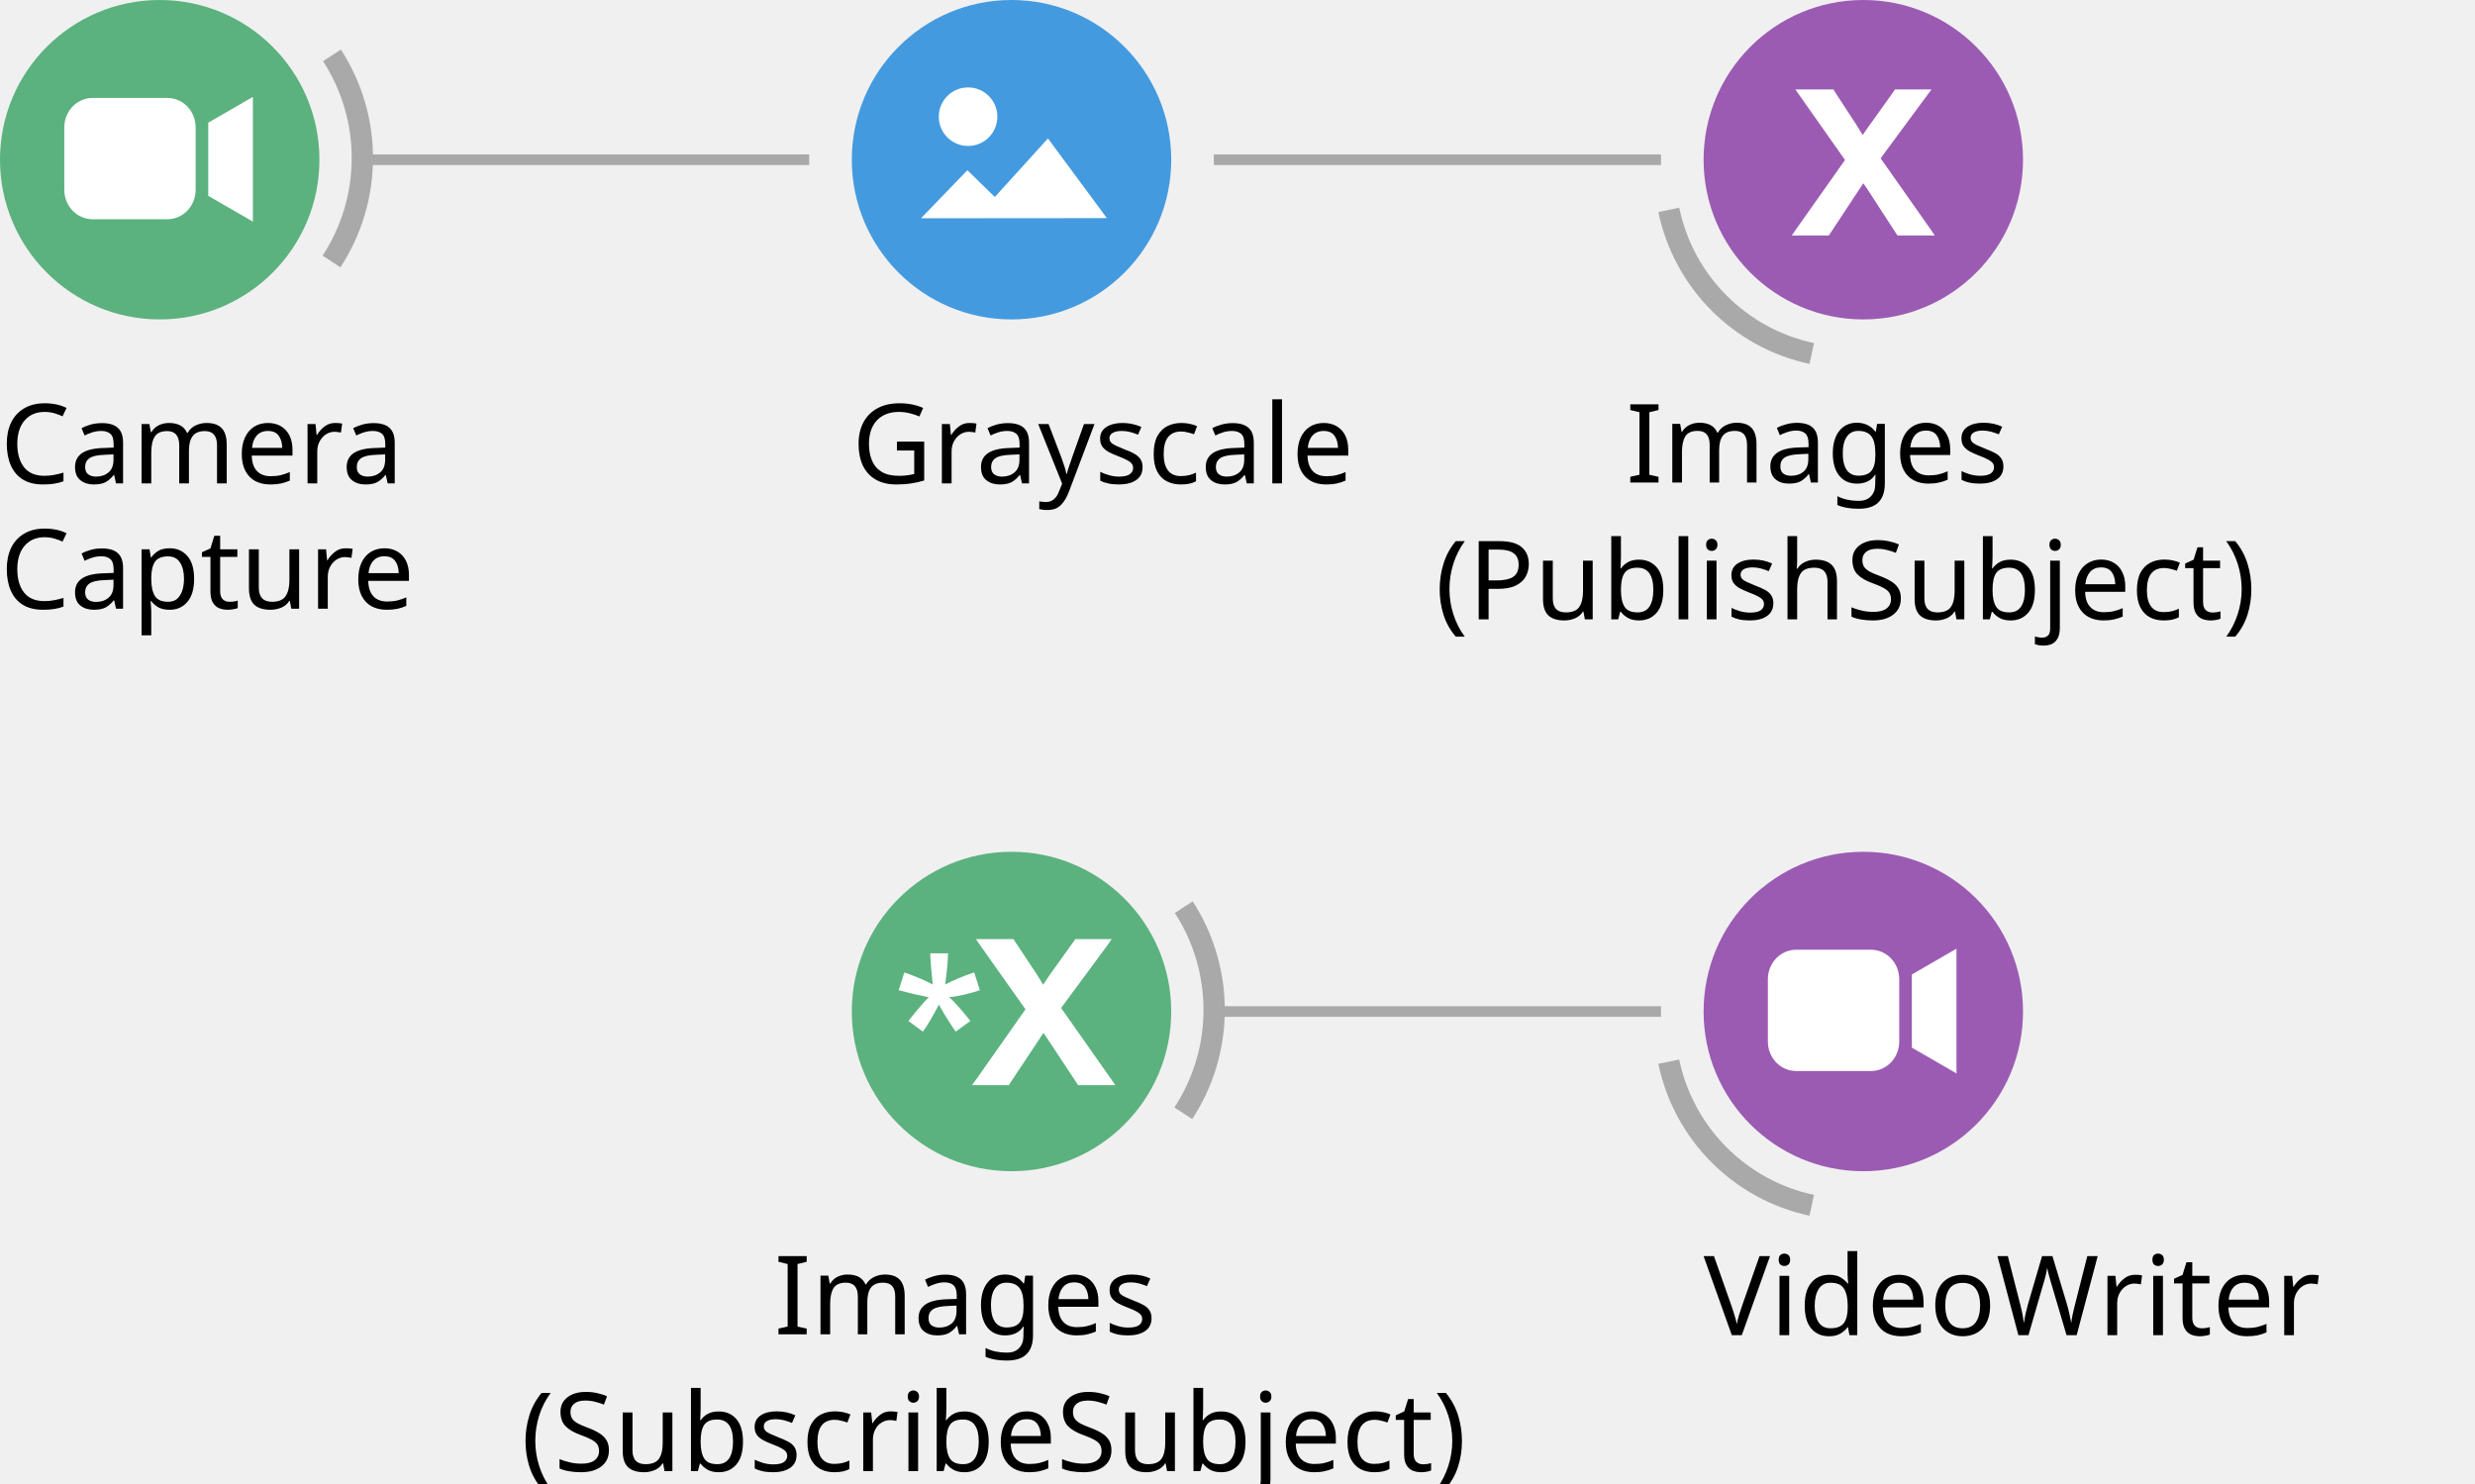
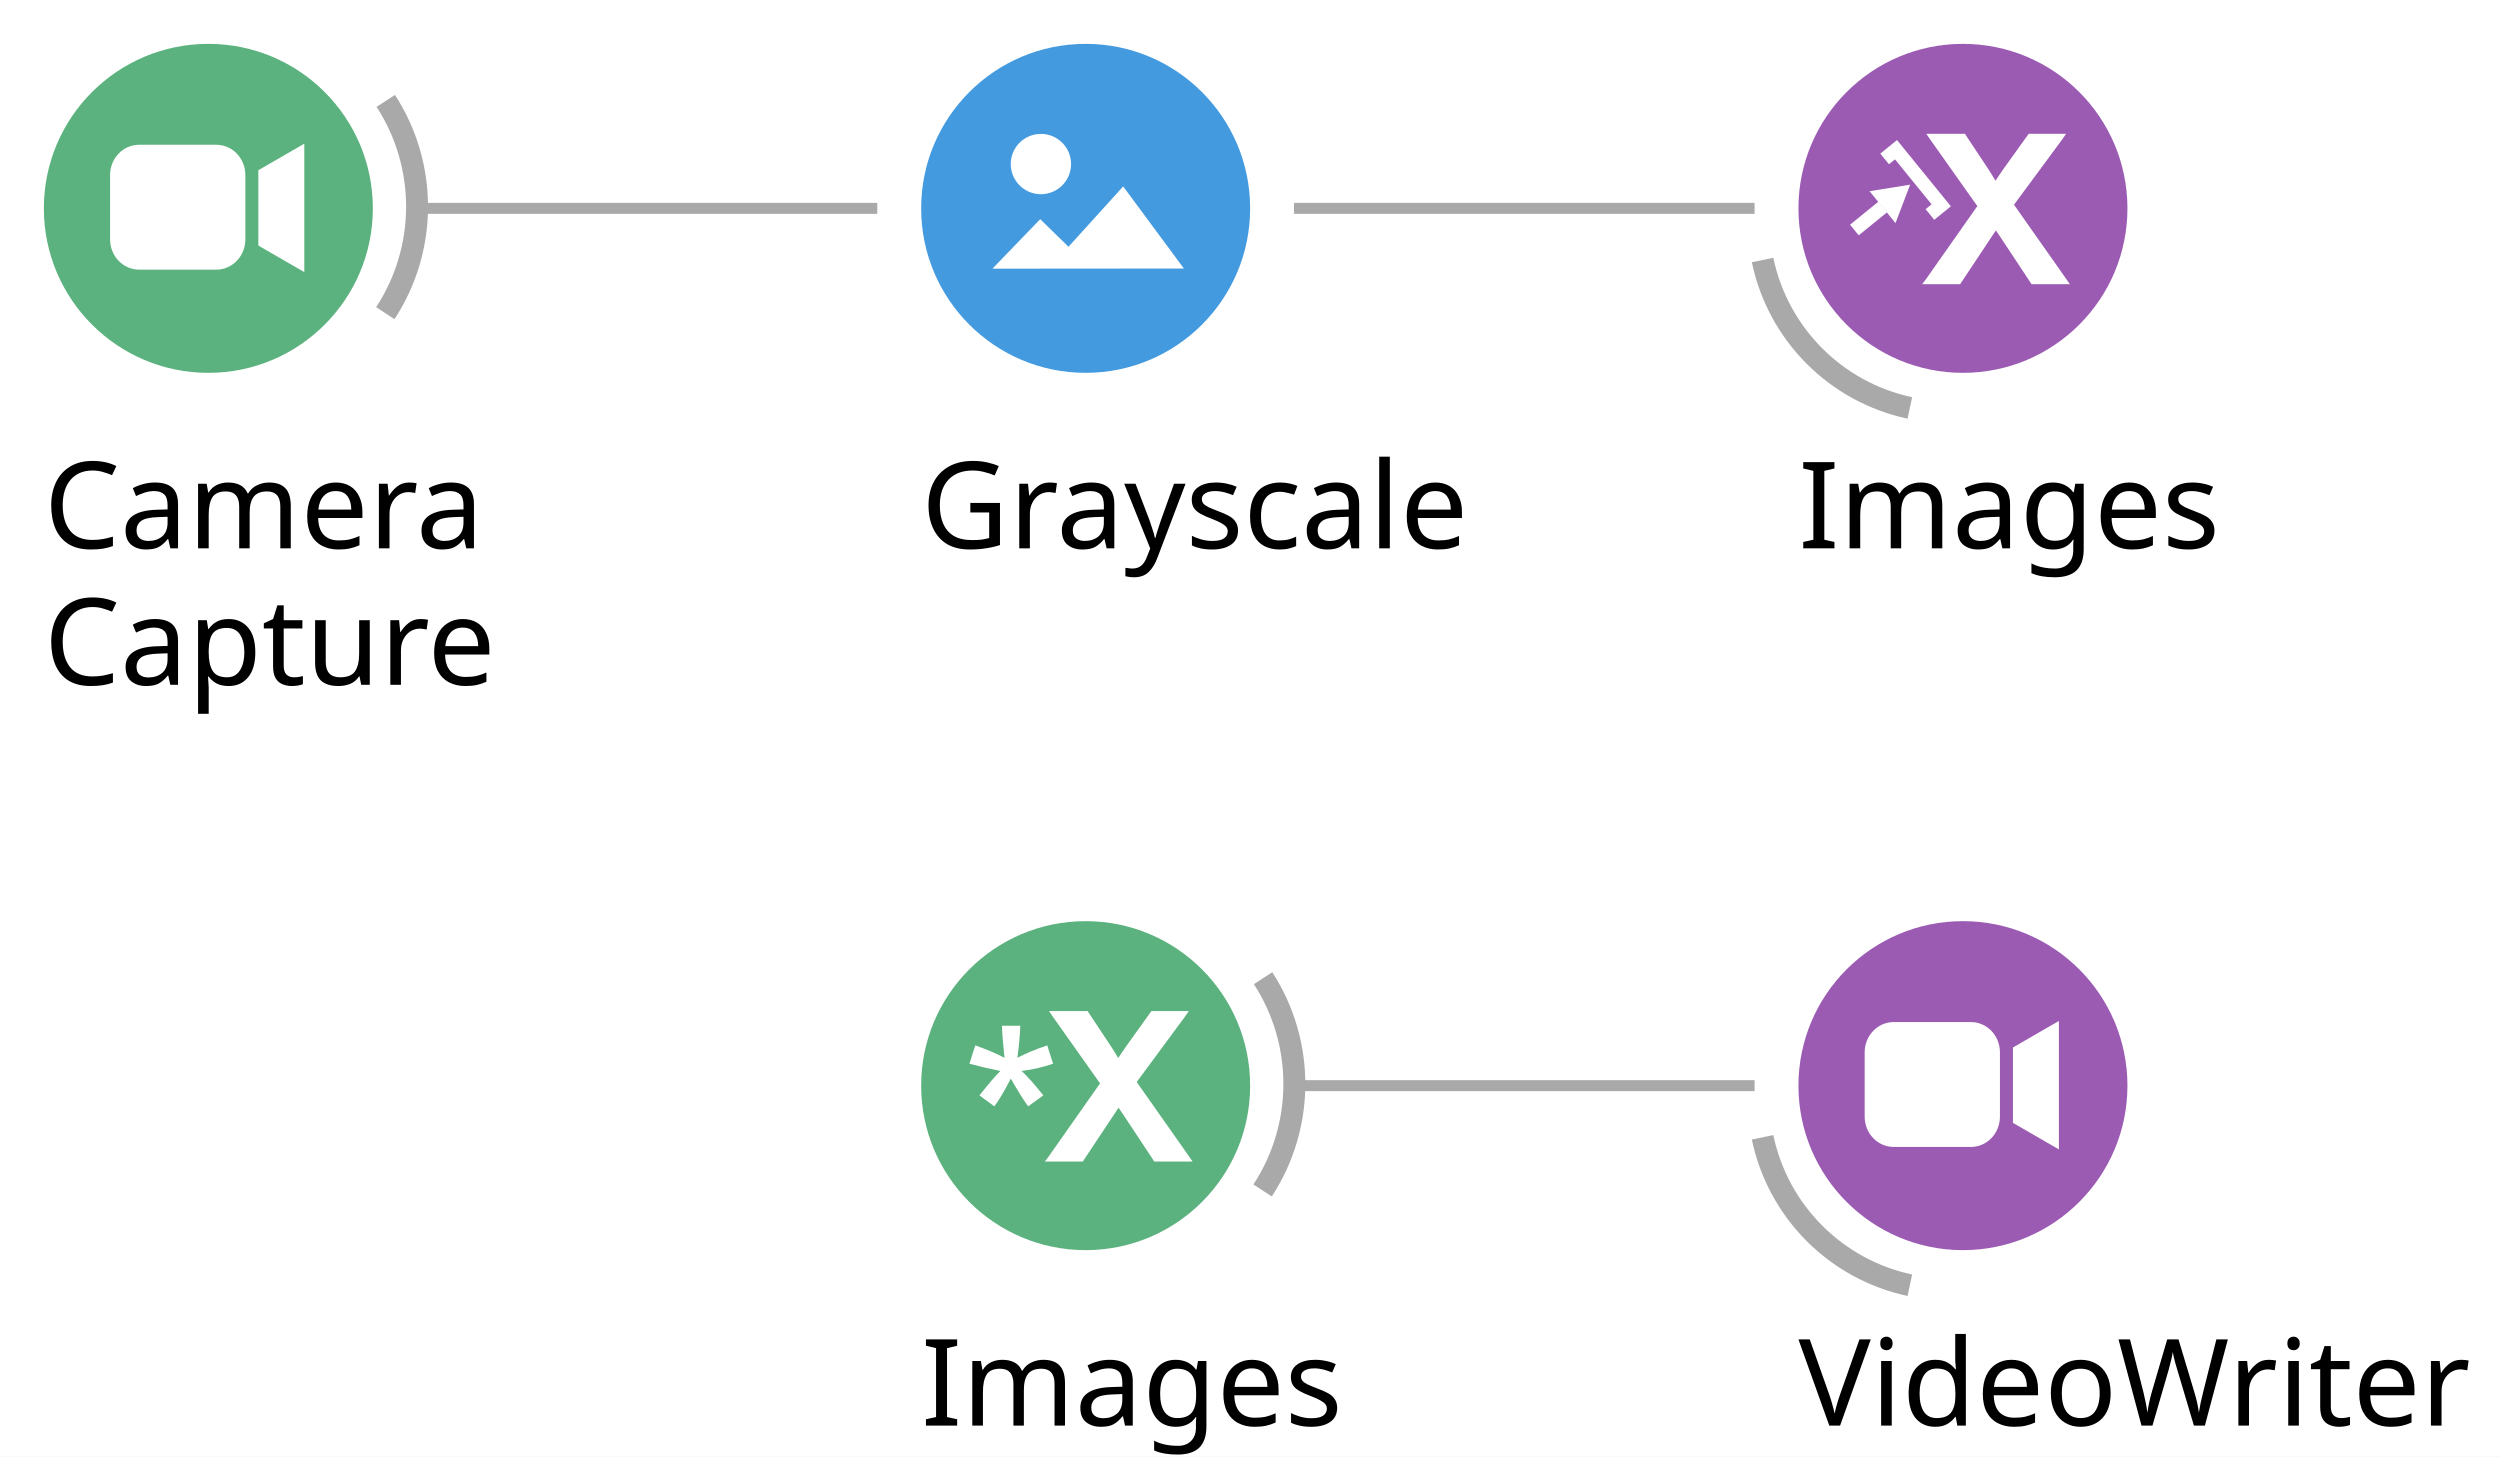
- <svg xmlns="http://www.w3.org/2000/svg" width="379.867" height="227.727" id="SvgGdi_output" version="1.1">
-   <line y1="24.513" style="opacity:1;fill:none;stroke:#a9a9a9;stroke-width:1.634;stroke-linecap:butt;stroke-linejoin:miter;stroke-miterlimit:9;shape-rendering:auto" id="371" y2="24.513" x2="254.934" x1="186.298" />
-   <line y1="155.248" style="opacity:1;fill:none;stroke:#a9a9a9;stroke-width:1.634;stroke-linecap:butt;stroke-linejoin:miter;stroke-miterlimit:9;shape-rendering:auto" id="372" y2="155.248" x2="254.934" x1="186.298" />
-   <line y1="24.513" style="opacity:1;fill:none;stroke:#a9a9a9;stroke-width:1.634;stroke-linecap:butt;stroke-linejoin:miter;stroke-miterlimit:9;shape-rendering:auto" id="373" y2="24.513" x2="124.199" x1="55.563" />
-   <path d="M 278.071,54.255 C 267.036,51.9 258.43,43.256 256.125,32.21" id="374" style="opacity:1;fill:none;stroke:#a9a9a9;stroke-width:3.268;stroke-linecap:butt;stroke-linejoin:miter;stroke-miterlimit:9;shape-rendering:auto" />
-   <circle r="24.513" cy="24.513" cx="285.984" id="375" style="opacity:1;fill:#9b5bb3;stroke:none;stroke-width:1.634;shape-rendering:auto" />
-   <path d="m 275.566,13.727 0.562,0.817 7.047,10.009 -7.609,10.775 -0.562,0.817 h 5.669 l 0.153,-0.204 5.158,-7.814 0.766,1.124 4.341,6.69 0.153,0.204 h 5.72 l -0.562,-0.817 -7.762,-11.031 7.201,-9.754 0.613,-0.817 h -5.617 l -0.153,0.255 -3.575,5.005 -0.051,0.051 c -0.353,0.487 -0.777,1.1 -1.175,1.685 -0.322,-0.53 -0.628,-1.051 -1.072,-1.736 l -3.268,-5.005 -0.153,-0.255 h -4.8 z" id="376" style="opacity:1;fill:#ffffff;fill-rule:evenodd;stroke:none;stroke-width:1.634;shape-rendering:auto" />
-   <path d="m 278.071,184.991 c -11.035,-2.355 -19.641,-10.999 -21.946,-22.045" id="389" style="opacity:1;fill:none;stroke:#a9a9a9;stroke-width:3.268;stroke-linecap:butt;stroke-linejoin:miter;stroke-miterlimit:9;shape-rendering:auto" />
-   <circle r="24.513" cy="155.248" cx="285.984" id="390" style="opacity:1;fill:#9b5bb3;stroke:none;stroke-width:1.634;shape-rendering:auto" />
-   <path d="m 300.283,145.607 -6.849,3.957 v 11.231 l 6.849,3.956 z" id="391" style="opacity:1;fill:#ffffff;fill-rule:evenodd;stroke:none;stroke-width:1.634;shape-rendering:auto" />
-   <path d="m 275.676,145.77 h 11.483 c 2.403,0 4.338,2.016 4.338,4.52 v 9.572 c 0,2.504 -1.935,4.52 -4.338,4.52 h -11.483 c -2.403,0 -4.338,-2.016 -4.338,-4.52 v -9.572 c 0,-2.504 1.935,-4.52 4.338,-4.52 z" id="392" style="opacity:1;fill:#ffffff;fill-rule:evenodd;stroke:none;stroke-width:1.634;shape-rendering:auto" />
-   <text clip-path="url(#395_text_clipper)" style="font-size:13px;font-family:'Microsoft Sans Serif';opacity:1;fill:#000000;stroke:none;shape-rendering:auto" id="393" y="148.75" x="205" transform="matrix(1.307354,0,0,1.307354,-6.53677,-6.53677)">
-     <tspan dy="9.75pt" id="397">VideoWriter</tspan>
-   </text>
-   <circle r="24.513" style="opacity:1;fill:#449adf;stroke:none;stroke-width:1.634;shape-rendering:auto" cy="24.513" cx="155.248" id="399" />
-   <path d="m 160.84,21.245 -8.149,8.989 -4.216,-4.108 -7.118,7.376 28.528,-0.023 z" id="400" style="opacity:1;fill:#ffffff;fill-rule:evenodd;stroke:none;stroke-width:1.634;shape-rendering:auto" />
-   <circle r="4.494" style="opacity:1;fill:#ffffff;stroke:none;stroke-width:1.634;shape-rendering:auto" cy="17.911" cx="148.581" id="401" />
-   <text clip-path="url(#404_text_clipper)" style="font-size:13px;font-family:'Microsoft Sans Serif';opacity:1;fill:#000000;stroke:none;shape-rendering:auto" id="402" y="48.75" x="105" transform="matrix(1.307354,0,0,1.307354,-6.53677,-6.53677)">
-     <tspan dy="9.75pt" id="406">Grayscale</tspan>
-   </text>
-   <path d="m 181.688,139.233 c 6.242,9.628 6.214,22.032 -0.071,31.633" id="408" style="opacity:1;fill:none;stroke:#a9a9a9;stroke-width:3.268;stroke-linecap:butt;stroke-linejoin:miter;stroke-miterlimit:9;shape-rendering:auto" />
-   <circle r="24.513" cy="155.248" cx="155.248" id="409" style="opacity:1;fill:#5bb27e;stroke:none;stroke-width:1.634;shape-rendering:auto" />
-   <path d="m 137.93,151.98 0.867,-2.735 c 1.998,0.719 3.45,1.342 4.355,1.868 -0.239,-2.324 -0.364,-3.922 -0.377,-4.796 h 2.734 c -0.038,1.271 -0.182,2.863 -0.434,4.777 1.295,-0.668 2.778,-1.284 4.449,-1.849 l 0.867,2.735 c -1.596,0.54 -3.161,0.899 -4.694,1.079 0.767,0.681 1.848,1.894 3.243,3.64 l -2.262,1.637 c -0.729,-1.014 -1.59,-2.395 -2.583,-4.141 -0.93,1.811 -1.747,3.191 -2.451,4.141 l -2.225,-1.637 c 1.458,-1.836 2.501,-3.05 3.129,-3.64 -1.621,-0.321 -3.161,-0.68 -4.619,-1.079 z" id="410" style="opacity:1;fill:#ffffff;fill-rule:evenodd;stroke:none;stroke-width:1.634;shape-rendering:auto" />
-   <path d="m 149.784,144.136 0.562,0.817 7.047,9.958 -7.609,10.827 -0.613,0.817 h 5.669 l 0.153,-0.255 5.158,-7.762 0.766,1.124 4.392,6.639 0.153,0.255 h 5.72 l -0.562,-0.817 -7.762,-11.031 7.201,-9.754 0.562,-0.817 h -5.566 l -0.153,0.204 -3.626,5.056 c -0.367,0.506 -0.758,1.124 -1.175,1.736 -0.324,-0.534 -0.624,-1.044 -1.072,-1.736 l -3.319,-5.005 -0.153,-0.255 h -5.771 z" id="411" style="opacity:1;fill:#ffffff;fill-rule:evenodd;stroke:none;stroke-width:1.634;shape-rendering:auto" />
-   <path d="m 50.952,8.498 c 6.242,9.628 6.214,22.032 -0.071,31.633" id="424" style="opacity:1;fill:none;stroke:#a9a9a9;stroke-width:3.268;stroke-linecap:butt;stroke-linejoin:miter;stroke-miterlimit:9;shape-rendering:auto" />
-   <circle r="24.513" cy="24.513" cx="24.513" id="425" style="opacity:1;fill:#5bb27e;stroke:none;stroke-width:1.634;shape-rendering:auto" />
-   <path d="m 38.812,14.871 -6.849,3.957 v 11.231 l 6.849,3.956 z" id="426" style="opacity:1;fill:#ffffff;fill-rule:evenodd;stroke:none;stroke-width:1.634;shape-rendering:auto" />
-   <path d="m 14.206,15.035 h 11.483 c 2.403,0 4.338,2.016 4.338,4.52 v 9.572 c 0,2.504 -1.935,4.52 -4.338,4.52 H 14.206 c -2.403,0 -4.338,-2.016 -4.338,-4.52 v -9.572 c 0,-2.504 1.935,-4.52 4.338,-4.52 z" id="427" style="opacity:1;fill:#ffffff;fill-rule:evenodd;stroke:none;stroke-width:1.634;shape-rendering:auto" />
-   <text clip-path="url(#430_text_clipper)" style="font-size:13px;font-family:'Microsoft Sans Serif';opacity:1;fill:#000000;stroke:none;shape-rendering:auto" id="428" y="48.75" x="5" transform="matrix(1.307354,0,0,1.307354,-6.53677,-6.53677)">
-     <tspan dy="9.75pt" id="432">Camera</tspan>
-   </text>
-   <text clip-path="url(#436_text_clipper)" style="font-size:13px;font-family:'Microsoft Sans Serif';opacity:1;fill:#000000;stroke:none;shape-rendering:auto" id="434" y="63.46" x="5" transform="matrix(1.307354,0,0,1.307354,-6.53677,-6.53677)">
-     <tspan dy="9.75pt" id="438">Capture</tspan>
-   </text>
+ <svg xmlns="http://www.w3.org/2000/svg" width="227.974" height="132.825" id="SvgGdi_output">
+   <rect id="background" height="100.00%" style="fill:rgb(255,255,255);" width="100.00%" y="0.00" x="0.00" />
+   <g style="shape-rendering:auto;" id="root_group">
+     <line y1="19.00" style="stroke:rgb(169,169,169);fill:none;stroke-linecap:butt;stroke-miterlimit:9;opacity:1;stroke-width:1;stroke-linejoin:miter;" id="54" x2="160.00" y2="19.00" x1="118.00" />
+     <line y1="99.00" style="stroke:rgb(169,169,169);fill:none;stroke-linecap:butt;stroke-miterlimit:9;opacity:1;stroke-width:1;stroke-linejoin:miter;" id="55" x2="160.00" y2="99.00" x1="118.00" />
+     <line y1="19.00" style="stroke:rgb(169,169,169);fill:none;stroke-linecap:butt;stroke-miterlimit:9;opacity:1;stroke-width:1;stroke-linejoin:miter;" id="56" x2="80.00" y2="19.00" x1="38.00" />
+     <path d="M 10.158 33.2 C 3.405 31.759 -1.861 26.469 -3.271 19.71 " style="stroke:rgb(169,169,169);fill:none;stroke-linecap:butt;stroke-miterlimit:9;opacity:1;stroke-width:2;stroke-linejoin:miter;" transform="matrix(1.00 0.00 0.00 1.00 164.00 4.00 ) " id="57" />
+     <ellipse id="58" cy="15.00" cx="15.00" transform="matrix(1.00 0.00 0.00 1.00 164.00 4.00 ) " rx="15.00" ry="15.00" style="stroke:none;opacity:1;fill:rgb(155,91,179);" />
+     <path d="M 11.656 8.2 12 8.7 16.312 14.794 11.656 21.419 11.281 21.919 14.75 21.919 14.844 21.762 18 17.012 18.469 17.7 21.156 21.762 21.25 21.919 24.75 21.919 24.406 21.419 19.656 14.669 24.062 8.7 24.406 8.2 21 8.2 20.906 8.325 18.687 11.419 C 18.463 11.729 18.223 12.106 17.968 12.481 17.77 12.155 17.587 11.842 17.312 11.419 L 15.281 8.356 15.187 8.2 11.656 8.2 z " style="stroke:none;fill-rule:evenodd;opacity:1;fill:rgb(255,255,255);" transform="matrix(1.00 0.00 0.00 1.00 164.00 4.00 ) " id="59" />
+     <path style="stroke:rgb(255,255,255);fill:none;stroke-linecap:butt;stroke-miterlimit:9;opacity:1;stroke-width:1.25;stroke-linejoin:miter;" transform="matrix(1.00 0.00 0.00 1.00 164.00 4.00 ) " id="60" d="M 7.859 10.494 8.895 9.651 13.019 14.722 11.989 15.56 " />
+     <path style="stroke:rgb(255,255,255);fill:none;stroke-linecap:butt;stroke-miterlimit:9;opacity:1;stroke-width:1.25;stroke-linejoin:miter;" transform="matrix(1.00 0.00 0.00 1.00 164.00 4.00 ) " id="61" d="M 5.1 16.975 7.688 14.871 " />
+     <path style="stroke:none;fill-rule:evenodd;opacity:1;fill:rgb(255,255,255);" transform="matrix(1.00 0.00 0.00 1.00 164.00 4.00 ) " id="62" d="M 8.85 16.342 6.485 13.434 10.186 12.839 9.518 14.591 z " />
+     <text id="63" transform="matrix(1.00 0.00 0.00 1.00 0.00 0.00 ) " x="164.00px" y="39.00px" style="stroke:none;clip-path:url(#65_text_clipper);font-family:Microsoft Sans Serif;fill:rgb(0,0,0);font-size:8.25pt;opacity:1;">
+       <tspan dy="8.25pt" id="67">Images</tspan>
+     </text>
+     <path d="M 10.158 33.2 C 3.405 31.759 -1.861 26.469 -3.271 19.71 " style="stroke:rgb(169,169,169);fill:none;stroke-linecap:butt;stroke-miterlimit:9;opacity:1;stroke-width:2;stroke-linejoin:miter;" transform="matrix(1.00 0.00 0.00 1.00 164.00 84.00 ) " id="69" />
+     <ellipse id="70" cy="15.00" cx="15.00" transform="matrix(1.00 0.00 0.00 1.00 164.00 84.00 ) " rx="15.00" ry="15.00" style="stroke:none;opacity:1;fill:rgb(155,91,179);" />
+     <path d="M 23.75 9.1 19.559 11.521 19.559 18.394 23.75 20.815 z " style="stroke:none;fill-rule:evenodd;opacity:1;fill:rgb(255,255,255);" transform="matrix(1.00 0.00 0.00 1.00 164.00 84.00 ) " id="71" />
+     <path d="M 8.693 9.2 15.719 9.2 C 17.19 9.2 18.374 10.434 18.374 11.966 L 18.374 17.823 C 18.374 19.356 17.19 20.589 15.719 20.589 L 8.693 20.589 C 7.222 20.589 6.038 19.356 6.038 17.823 L 6.038 11.966 C 6.038 10.434 7.222 9.2 8.693 9.2 z " style="stroke:none;fill-rule:evenodd;opacity:1;fill:rgb(255,255,255);" transform="matrix(1.00 0.00 0.00 1.00 164.00 84.00 ) " id="72" />
+     <text id="73" transform="matrix(1.00 0.00 0.00 1.00 0.00 0.00 ) " x="164.00px" y="119.00px" style="stroke:none;clip-path:url(#75_text_clipper);font-family:Microsoft Sans Serif;fill:rgb(0,0,0);font-size:8.25pt;opacity:1;">
+       <tspan dy="8.25pt" id="77">VideoWriter</tspan>
+     </text>
+     <ellipse id="79" cy="15.00" cx="15.00" transform="matrix(1.00 0.00 0.00 1.00 84.00 4.00 ) " rx="15.00" ry="15.00" style="stroke:none;opacity:1;fill:rgb(68,154,223);" />
+     <path style="stroke:none;fill-rule:evenodd;opacity:1;fill:rgb(255,255,255);" transform="matrix(1.00 0.00 0.00 1.00 84.00 4.00 ) " id="80" d="M 18.422 13 13.436 18.501 10.856 15.987 6.5 20.5 23.957 20.486 z " />
+     <ellipse id="81" cy="10.96" cx="10.92" transform="matrix(1.00 0.00 0.00 1.00 84.00 4.00 ) " rx="2.75" ry="2.75" style="stroke:none;opacity:1;fill:rgb(255,255,255);" />
+     <text id="82" transform="matrix(1.00 0.00 0.00 1.00 0.00 0.00 ) " x="84.00px" y="39.00px" style="stroke:none;clip-path:url(#84_text_clipper);font-family:Microsoft Sans Serif;fill:rgb(0,0,0);font-size:8.25pt;opacity:1;">
+       <tspan dy="8.25pt" id="86">Grayscale</tspan>
+     </text>
+     <path d="M 31.179 5.2 C 34.998 11.092 34.981 18.682 31.136 24.557 " style="stroke:rgb(169,169,169);fill:none;stroke-linecap:butt;stroke-miterlimit:9;opacity:1;stroke-width:2;stroke-linejoin:miter;" transform="matrix(1.00 0.00 0.00 1.00 84.00 84.00 ) " id="88" />
+     <ellipse id="89" cy="15.00" cx="15.00" transform="matrix(1.00 0.00 0.00 1.00 84.00 84.00 ) " rx="15.00" ry="15.00" style="stroke:none;opacity:1;fill:rgb(91,178,126);" />
+     <path style="stroke:none;fill-rule:evenodd;opacity:1;fill:rgb(255,255,255);" transform="matrix(1.00 0.00 0.00 1.00 84.00 84.00 ) " id="90" d="M 4.403 13 4.933 11.327 C 6.156 11.767 7.045 12.148 7.598 12.47 7.452 11.048 7.375 10.07 7.368 9.535 L 9.04 9.535 C 9.017 10.313 8.929 11.287 8.775 12.458 9.567 12.05 10.475 11.672 11.498 11.327 L 12.028 13 C 11.052 13.33 10.094 13.55 9.156 13.66 9.625 14.077 10.286 14.819 11.14 15.888 L 9.756 16.889 C 9.31 16.269 8.783 15.424 8.175 14.355 7.606 15.463 7.106 16.308 6.675 16.889 L 5.314 15.888 C 6.206 14.764 6.845 14.022 7.229 13.66 6.237 13.464 5.295 13.244 4.403 13 z " />
+     <path d="M 11.656 8.2 12 8.7 16.312 14.794 11.656 21.419 11.281 21.919 14.75 21.919 14.844 21.762 18 17.012 18.469 17.7 21.156 21.762 21.25 21.919 24.75 21.919 24.406 21.419 19.656 14.669 24.062 8.7 24.406 8.2 21 8.2 20.906 8.325 18.687 11.419 C 18.463 11.729 18.223 12.106 17.968 12.481 17.77 12.155 17.587 11.842 17.312 11.419 L 15.281 8.356 15.187 8.2 11.656 8.2 z " style="stroke:none;fill-rule:evenodd;opacity:1;fill:rgb(255,255,255);" transform="matrix(1.00 0.00 0.00 1.00 84.00 84.00 ) " id="91" />
+     <text id="92" transform="matrix(1.00 0.00 0.00 1.00 0.00 0.00 ) " x="84.00px" y="119.00px" style="stroke:none;clip-path:url(#94_text_clipper);font-family:Microsoft Sans Serif;fill:rgb(0,0,0);font-size:8.25pt;opacity:1;">
+       <tspan dy="8.25pt" id="96">Images</tspan>
+     </text>
+     <path d="M 31.179 5.2 C 34.998 11.092 34.981 18.682 31.136 24.557 " style="stroke:rgb(169,169,169);fill:none;stroke-linecap:butt;stroke-miterlimit:9;opacity:1;stroke-width:2;stroke-linejoin:miter;" transform="matrix(1.00 0.00 0.00 1.00 4.00 4.00 ) " id="98" />
+     <ellipse id="99" cy="15.00" cx="15.00" transform="matrix(1.00 0.00 0.00 1.00 4.00 4.00 ) " rx="15.00" ry="15.00" style="stroke:none;opacity:1;fill:rgb(91,178,126);" />
+     <path d="M 23.75 9.1 19.559 11.521 19.559 18.394 23.75 20.815 z " style="stroke:none;fill-rule:evenodd;opacity:1;fill:rgb(255,255,255);" transform="matrix(1.00 0.00 0.00 1.00 4.00 4.00 ) " id="100" />
+     <path d="M 8.693 9.2 15.719 9.2 C 17.19 9.2 18.374 10.434 18.374 11.966 L 18.374 17.823 C 18.374 19.356 17.19 20.589 15.719 20.589 L 8.693 20.589 C 7.222 20.589 6.038 19.356 6.038 17.823 L 6.038 11.966 C 6.038 10.434 7.222 9.2 8.693 9.2 z " style="stroke:none;fill-rule:evenodd;opacity:1;fill:rgb(255,255,255);" transform="matrix(1.00 0.00 0.00 1.00 4.00 4.00 ) " id="101" />
+     <text id="102" transform="matrix(1.00 0.00 0.00 1.00 0.00 0.00 ) " x="4.00px" y="39.00px" style="stroke:none;clip-path:url(#104_text_clipper);font-family:Microsoft Sans Serif;fill:rgb(0,0,0);font-size:8.25pt;opacity:1;">
+       <tspan dy="8.25pt" id="106">Camera</tspan>
+     </text>
+     <text id="108" transform="matrix(1.00 0.00 0.00 1.00 0.00 0.00 ) " x="4.00px" y="51.45px" style="stroke:none;clip-path:url(#110_text_clipper);font-family:Microsoft Sans Serif;fill:rgb(0,0,0);font-size:8.25pt;opacity:1;">
+       <tspan dy="8.25pt" id="112">Capture</tspan>
+     </text>
+   </g>
  <defs id="clips_hatches_and_gradients">
-     <clipPath id="379_text_clipper">
-       <rect id="380" width="98.34" height="32.68" x="205" y="48.75" />
+     <clipPath id="65_text_clipper">
+       <rect x="164.00" y="39.00" width="40.82" height="13.83" id="66" />
    </clipPath>
-     <clipPath id="385_text_clipper">
-       <rect id="386" width="98.34" height="32.68" x="205" y="63.46" />
+     <clipPath id="75_text_clipper">
+       <rect x="164.00" y="119.00" width="62.97" height="13.83" id="76" />
    </clipPath>
-     <clipPath id="395_text_clipper">
-       <rect id="396" width="74.42" height="16.34" x="205" y="148.75" />
+     <clipPath id="84_text_clipper">
+       <rect x="84.00" y="39.00" width="54.74" height="13.83" id="85" />
    </clipPath>
-     <clipPath id="404_text_clipper">
-       <rect id="405" width="64.69" height="16.34" x="105" y="48.75" />
+     <clipPath id="94_text_clipper">
+       <rect x="84.00" y="119.00" width="40.82" height="13.83" id="95" />
    </clipPath>
-     <clipPath id="414_text_clipper">
-       <rect id="415" width="98.34" height="32.68" x="105" y="148.75" />
+     <clipPath id="104_text_clipper">
+       <rect x="4.00" y="39.00" width="43.97" height="27.65" id="105" />
    </clipPath>
-     <clipPath id="420_text_clipper">
-       <rect id="421" width="98.34" height="32.68" x="105" y="163.46" />
-     </clipPath>
-     <clipPath id="430_text_clipper">
-       <rect id="431" width="51.96" height="32.68" x="5" y="48.75" />
-     </clipPath>
-     <clipPath id="436_text_clipper">
-       <rect id="437" width="51.96" height="32.68" x="5" y="63.46" />
+     <clipPath id="110_text_clipper">
+       <rect x="4.00" y="51.45" width="43.97" height="27.65" id="111" />
    </clipPath>
  </defs>
-   <text xml:space="preserve" style="font-style:normal;font-variant:normal;font-weight:normal;font-stretch:normal;font-size:16.8px;line-height:1.25;font-family:'Microsoft Sans Serif';-inkscape-font-specification:'Microsoft Sans Serif';text-align:center;letter-spacing:0px;word-spacing:0px;text-anchor:middle;fill:#000000;fill-opacity:1;stroke:none;stroke-width:0.8px;stroke-linecap:butt;stroke-linejoin:miter;stroke-opacity:1" x="159.075" y="204.788" id="text4549-5">
-     <tspan id="tspan4547-3" x="159.075" y="204.788" style="stroke-width:0.8px">Images</tspan>
-     <tspan x="159.075" y="225.788" id="tspan4551-0" style="stroke-width:0.8px">(SubscribeSubject)</tspan>
-   </text>
-   <text xml:space="preserve" style="font-style:normal;font-variant:normal;font-weight:normal;font-stretch:normal;font-size:16.8px;line-height:1.25;font-family:'Microsoft Sans Serif';-inkscape-font-specification:'Microsoft Sans Serif';text-align:center;letter-spacing:0px;word-spacing:0px;text-anchor:middle;fill:#000000;fill-opacity:1;stroke:none;stroke-width:0.8px;stroke-linecap:butt;stroke-linejoin:miter;stroke-opacity:1" x="289.811" y="74.052" id="text4549">
-     <tspan id="tspan4547" x="289.811" y="74.052" style="stroke-width:0.8px">Images</tspan>
-     <tspan x="289.811" y="95.052" id="tspan4551" style="stroke-width:0.8px">(PublishSubject)</tspan>
-   </text>
</svg>
